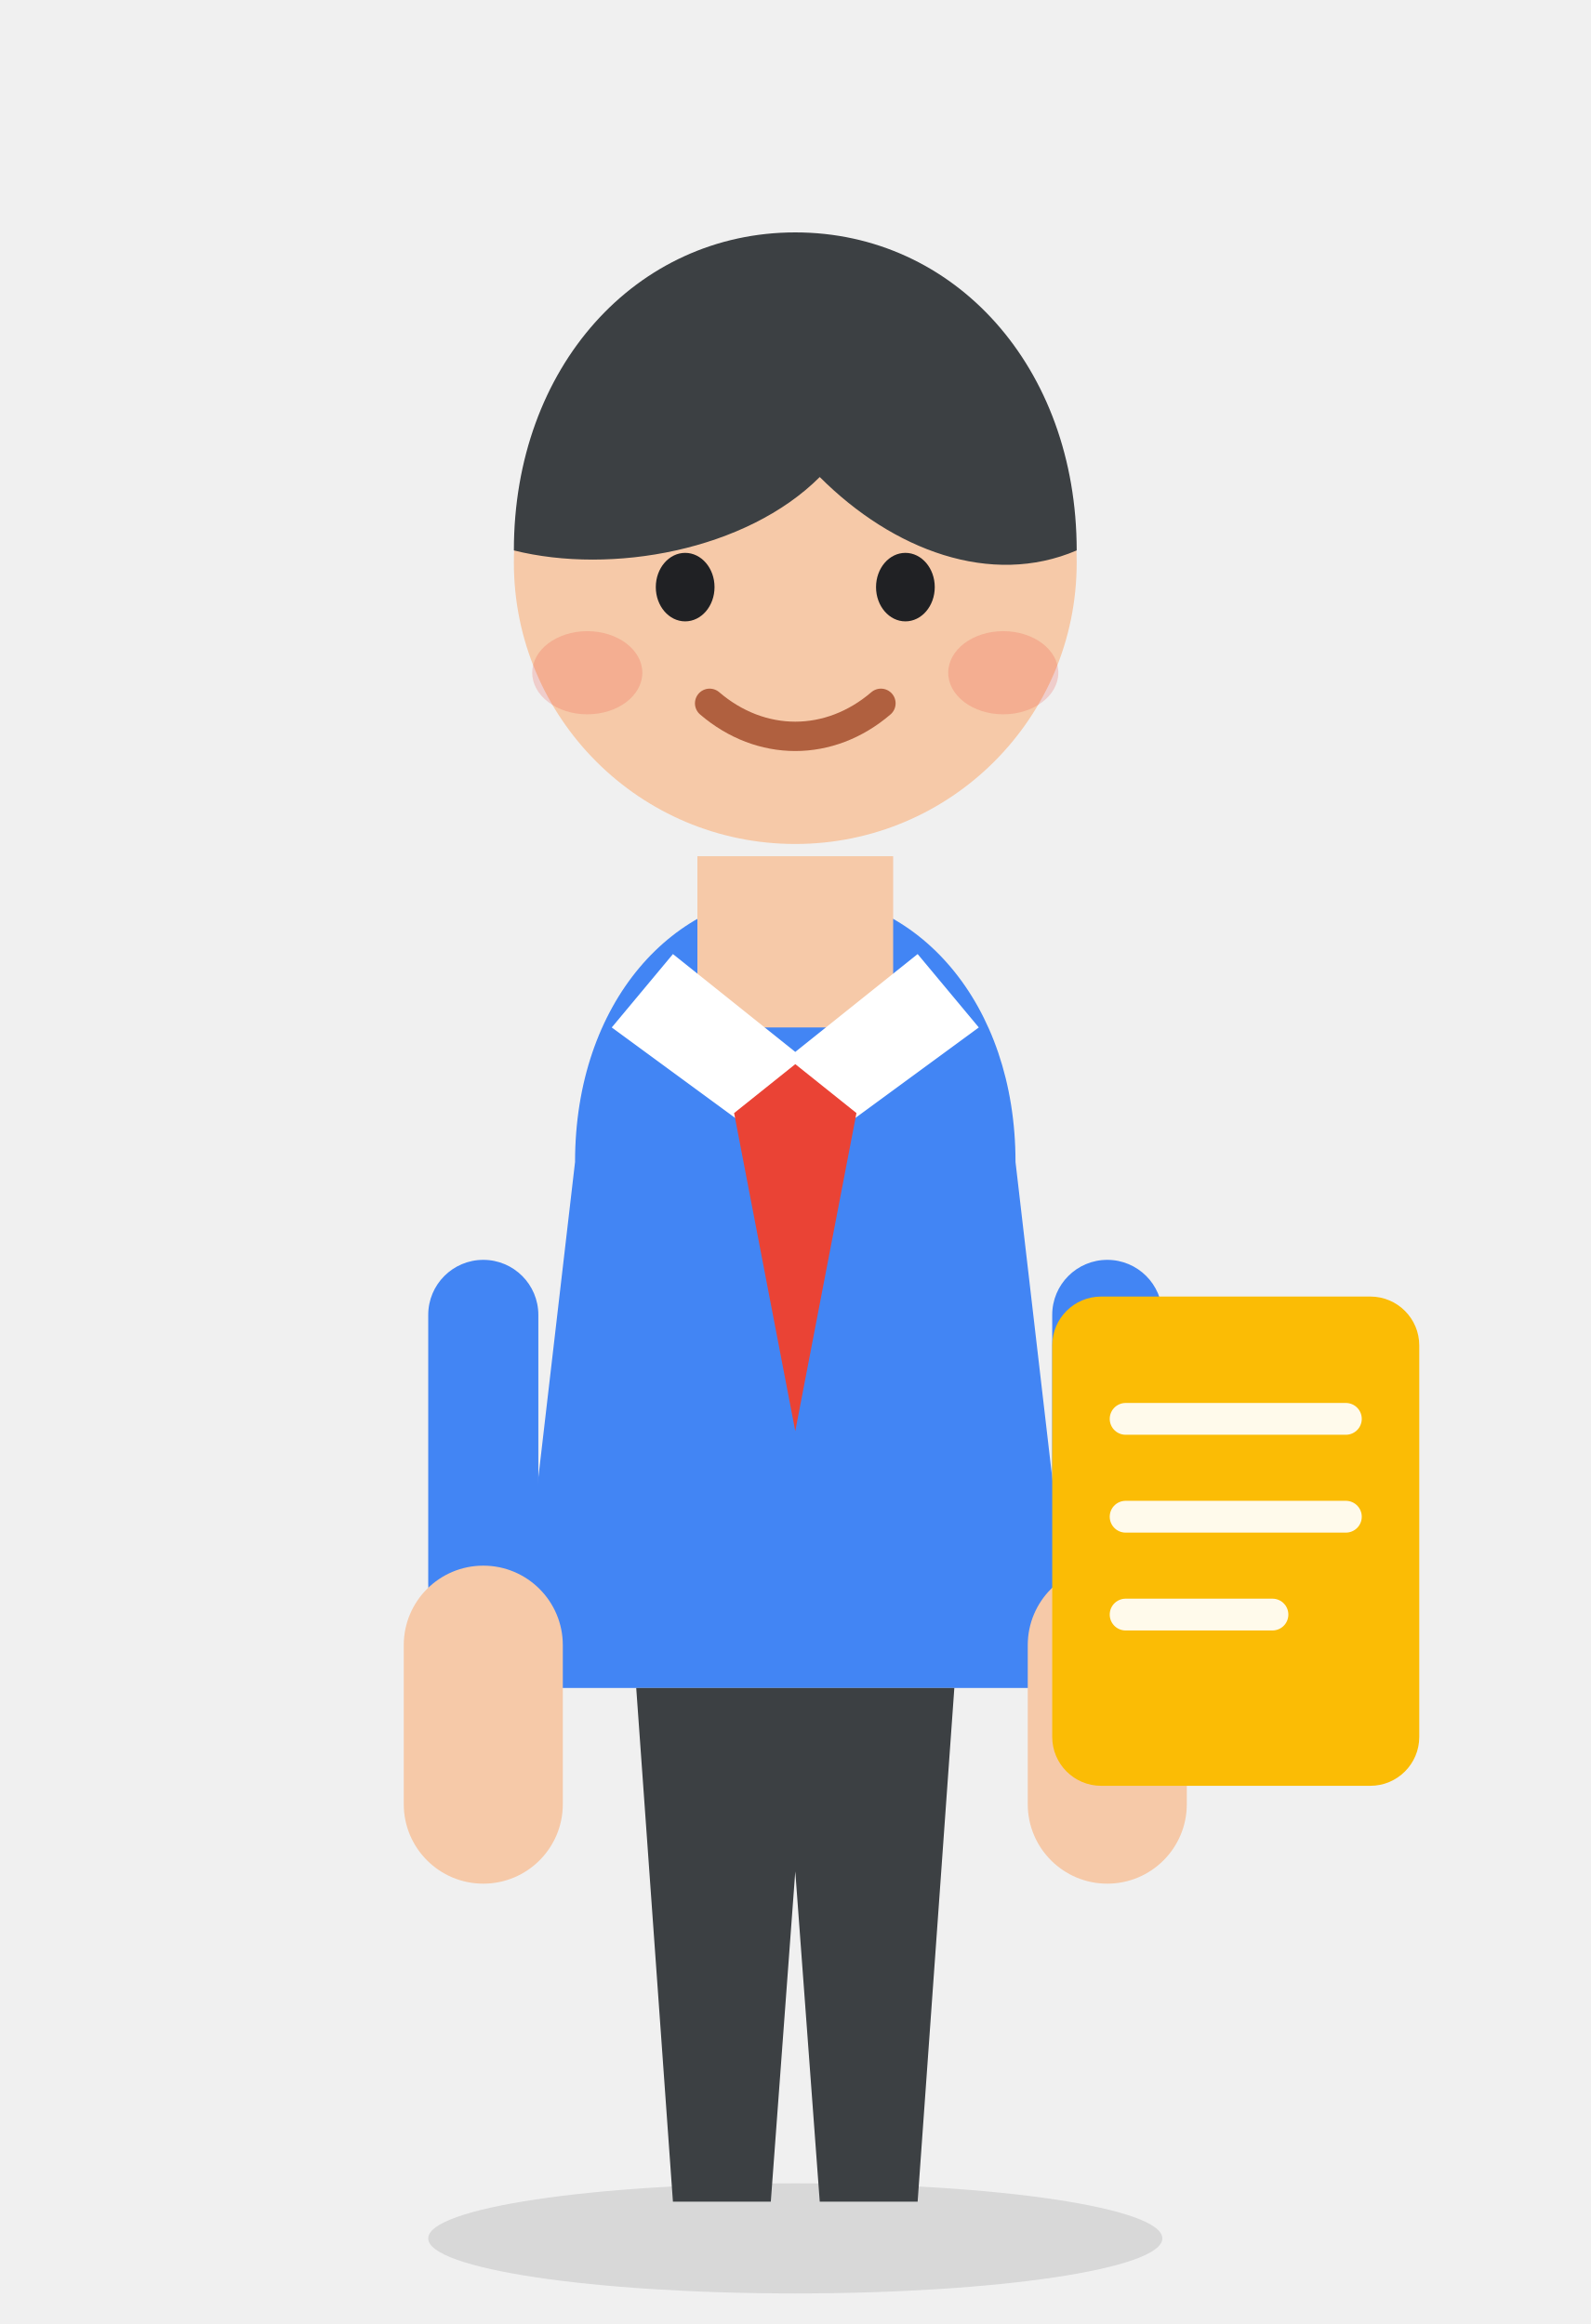
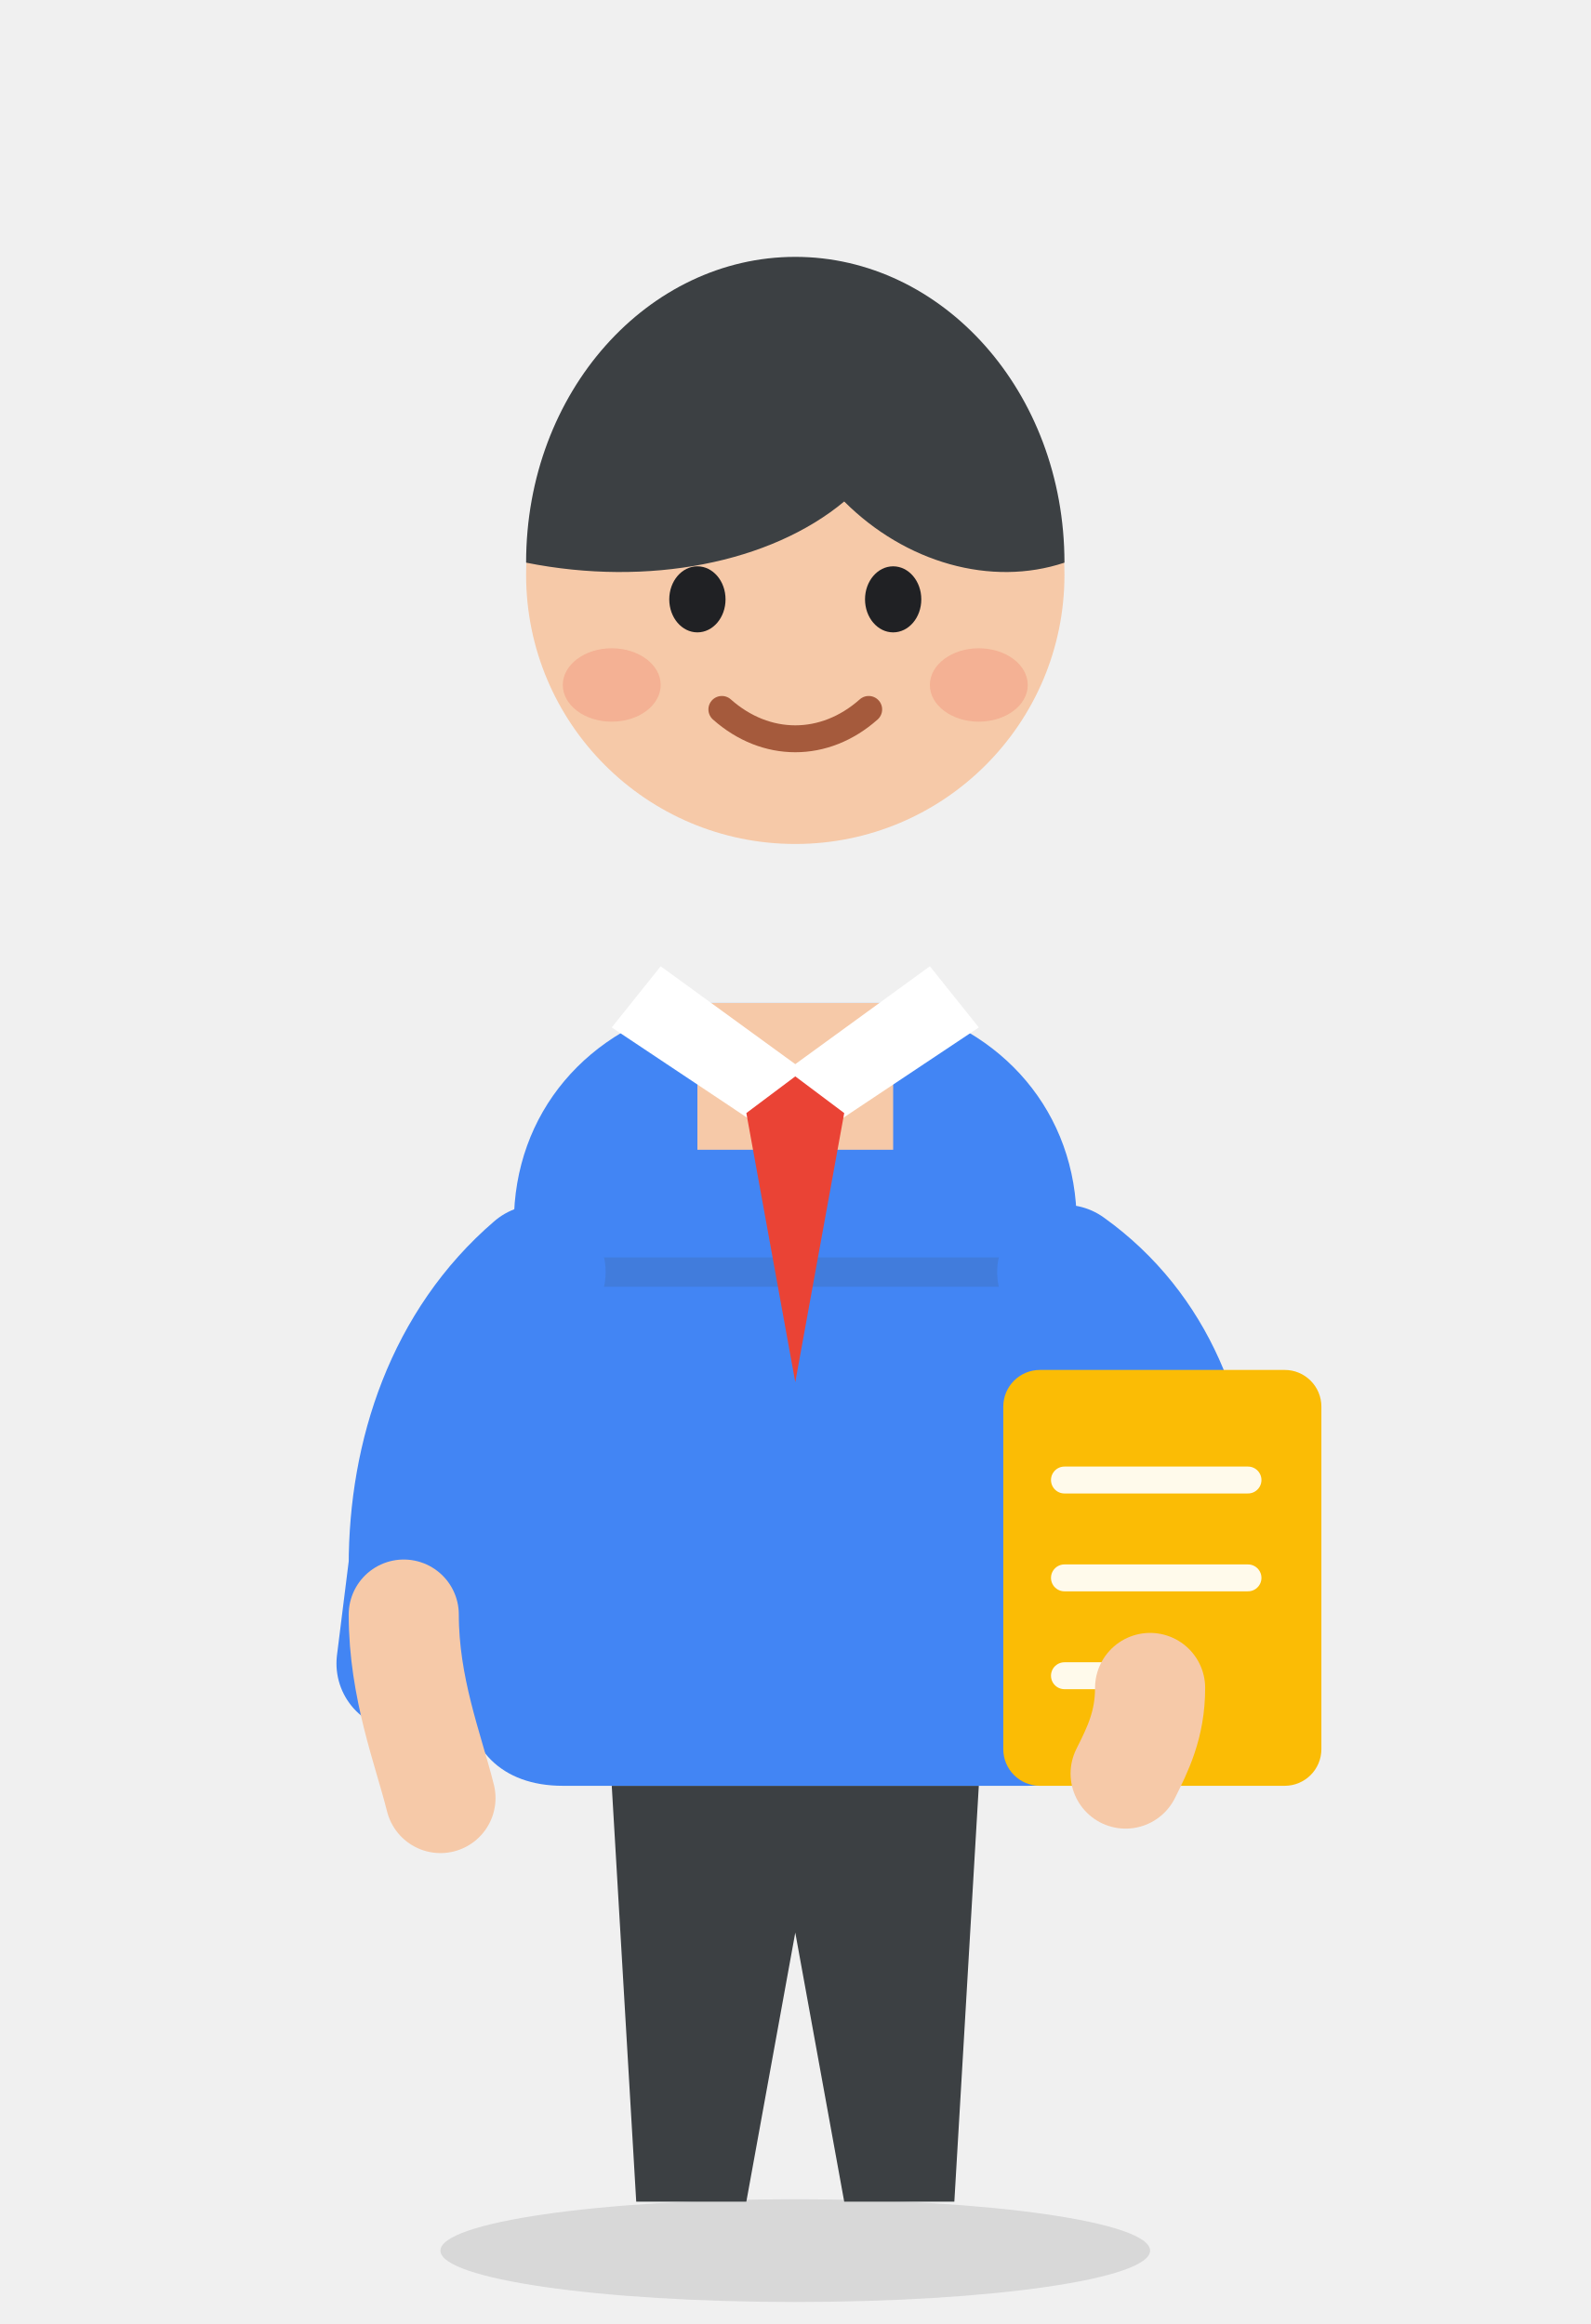
<svg xmlns="http://www.w3.org/2000/svg" viewBox="0 0 130 190" role="img" aria-label="Человек с папкой">
-   <ellipse cx="65" cy="183" rx="30" ry="4.5" fill="#202124" opacity=".12" />
-   <path d="M47 95c0-13 8-22 18-22s18 9 18 22l5 43H42l5-43Z" fill="#4285F4" />
-   <path d="M52 138h26l-3 42h-8l-2-27-2 27h-8l-3-42Z" fill="#3C4043" />
-   <rect x="35" y="103" width="9" height="31" rx="4.5" fill="#4285F4" />
-   <rect x="86" y="103" width="9" height="31" rx="4.5" fill="#4285F4" />
-   <rect x="33" y="128" width="13" height="26" rx="6.5" fill="#F6C9A8" />
-   <rect x="84" y="128" width="13" height="26" rx="6.5" fill="#F6C9A8" />
-   <rect x="86" y="106" width="30" height="40" rx="4" fill="#FBBC05" />
-   <path d="M92 116h18M92 124h18M92 132h12" stroke="#fff" stroke-width="2.6" stroke-linecap="round" opacity=".92" />
-   <path d="M57 70h16v14H57z" fill="#F6C9A8" />
-   <path d="M50 84l15 11 15-11-5-6-10 8-10-8-5 6Z" fill="#fff" />
-   <path d="M65 87l5 4-5 26-5-26 5-4Z" fill="#EA4335" />
-   <circle cx="65" cy="46" r="23" fill="#F6C9A8" />
-   <path d="M42 45c0-15 10-26 23-26s23 11 23 26c-7 3-15 0-21-6-6 6-17 8-25 6Z" fill="#3C4043" />
-   <ellipse cx="56" cy="48" rx="2.4" ry="2.8" fill="#202124" />
-   <ellipse cx="74" cy="48" rx="2.4" ry="2.8" fill="#202124" />
-   <path d="M58 57.5c4.2 3.6 9.8 3.6 14 0" fill="none" stroke="#B0603F" stroke-width="2.4" stroke-linecap="round" />
-   <ellipse cx="48" cy="55" rx="4.5" ry="3.4" fill="#EA4335" opacity=".2" />
-   <ellipse cx="82" cy="55" rx="4.5" ry="3.4" fill="#EA4335" opacity=".2" />
+   <ellipse cx="65" cy="184" rx="29" ry="4.2" fill="#202124" opacity=".12" />
+   <path d="M50 146h30l-2 34h-9l-4-22-4 22h-9l-2-34Z" fill="#3C4043" />
+   <path d="M42 100c0-9 6-16 15-18h16c9 2 15 9 15 18l4 38c0 5-3 8-8 8H46c-5 0-8-3-8-8l4-38Z" fill="#4285F4" />
+   <path d="M48 104h34" stroke="#3C4043" stroke-width="2.4" stroke-linecap="round" opacity=".14" />
+   <path d="M44 104c-7 6-10 15-10 24l-1 8" fill="none" stroke="#4285F4" stroke-width="11" stroke-linecap="round" />
+   <path d="M33 132c0 6 2 11 3 15" fill="none" stroke="#F6C9A8" stroke-width="9" stroke-linecap="round" />
+   <path d="M87 104c7 5 10 13 10 21" fill="none" stroke="#4285F4" stroke-width="11" stroke-linecap="round" />
+   <path d="M97 124c1 6 0 10-1 14" fill="none" stroke="#F6C9A8" stroke-width="9" stroke-linecap="round" />
+   <rect x="82" y="112" width="26" height="34" rx="3" fill="#FBBC05" />
+   <path d="M87 121h15M87 129h15M87 137h10" stroke="#fff" stroke-width="2.2" stroke-linecap="round" opacity=".92" />
+   <path d="M94 138c0 3-1 5-2 7" fill="none" stroke="#F6C9A8" stroke-width="9" stroke-linecap="round" />
+   <path d="M57 82h16v12H57z" fill="#F6C9A8" />
+   <path d="M50 84l15 10 15-10-4-5-11 8-11-8-4 5Z" fill="#fff" />
+   <path d="M65 88l4 3-4 22-4-22 4-3Z" fill="#EA4335" />
+   <circle cx="65" cy="47" r="22" fill="#F6C9A8" />
+   <path d="M43 46c0-14 10-25 22-25s22 11 22 25c-6 2-13 0-18-5-6 5-16 7-26 5Z" fill="#3C4043" />
+   <ellipse cx="57" cy="49" rx="2.3" ry="2.7" fill="#202124" />
+   <ellipse cx="73" cy="49" rx="2.3" ry="2.7" fill="#202124" />
+   <path d="M59 58c3.6 3.2 8.4 3.2 12 0" fill="none" stroke="#A55A3C" stroke-width="2.2" stroke-linecap="round" />
+   <ellipse cx="50" cy="56" rx="4" ry="3" fill="#EA4335" opacity=".18" />
+   <ellipse cx="80" cy="56" rx="4" ry="3" fill="#EA4335" opacity=".18" />
</svg>
